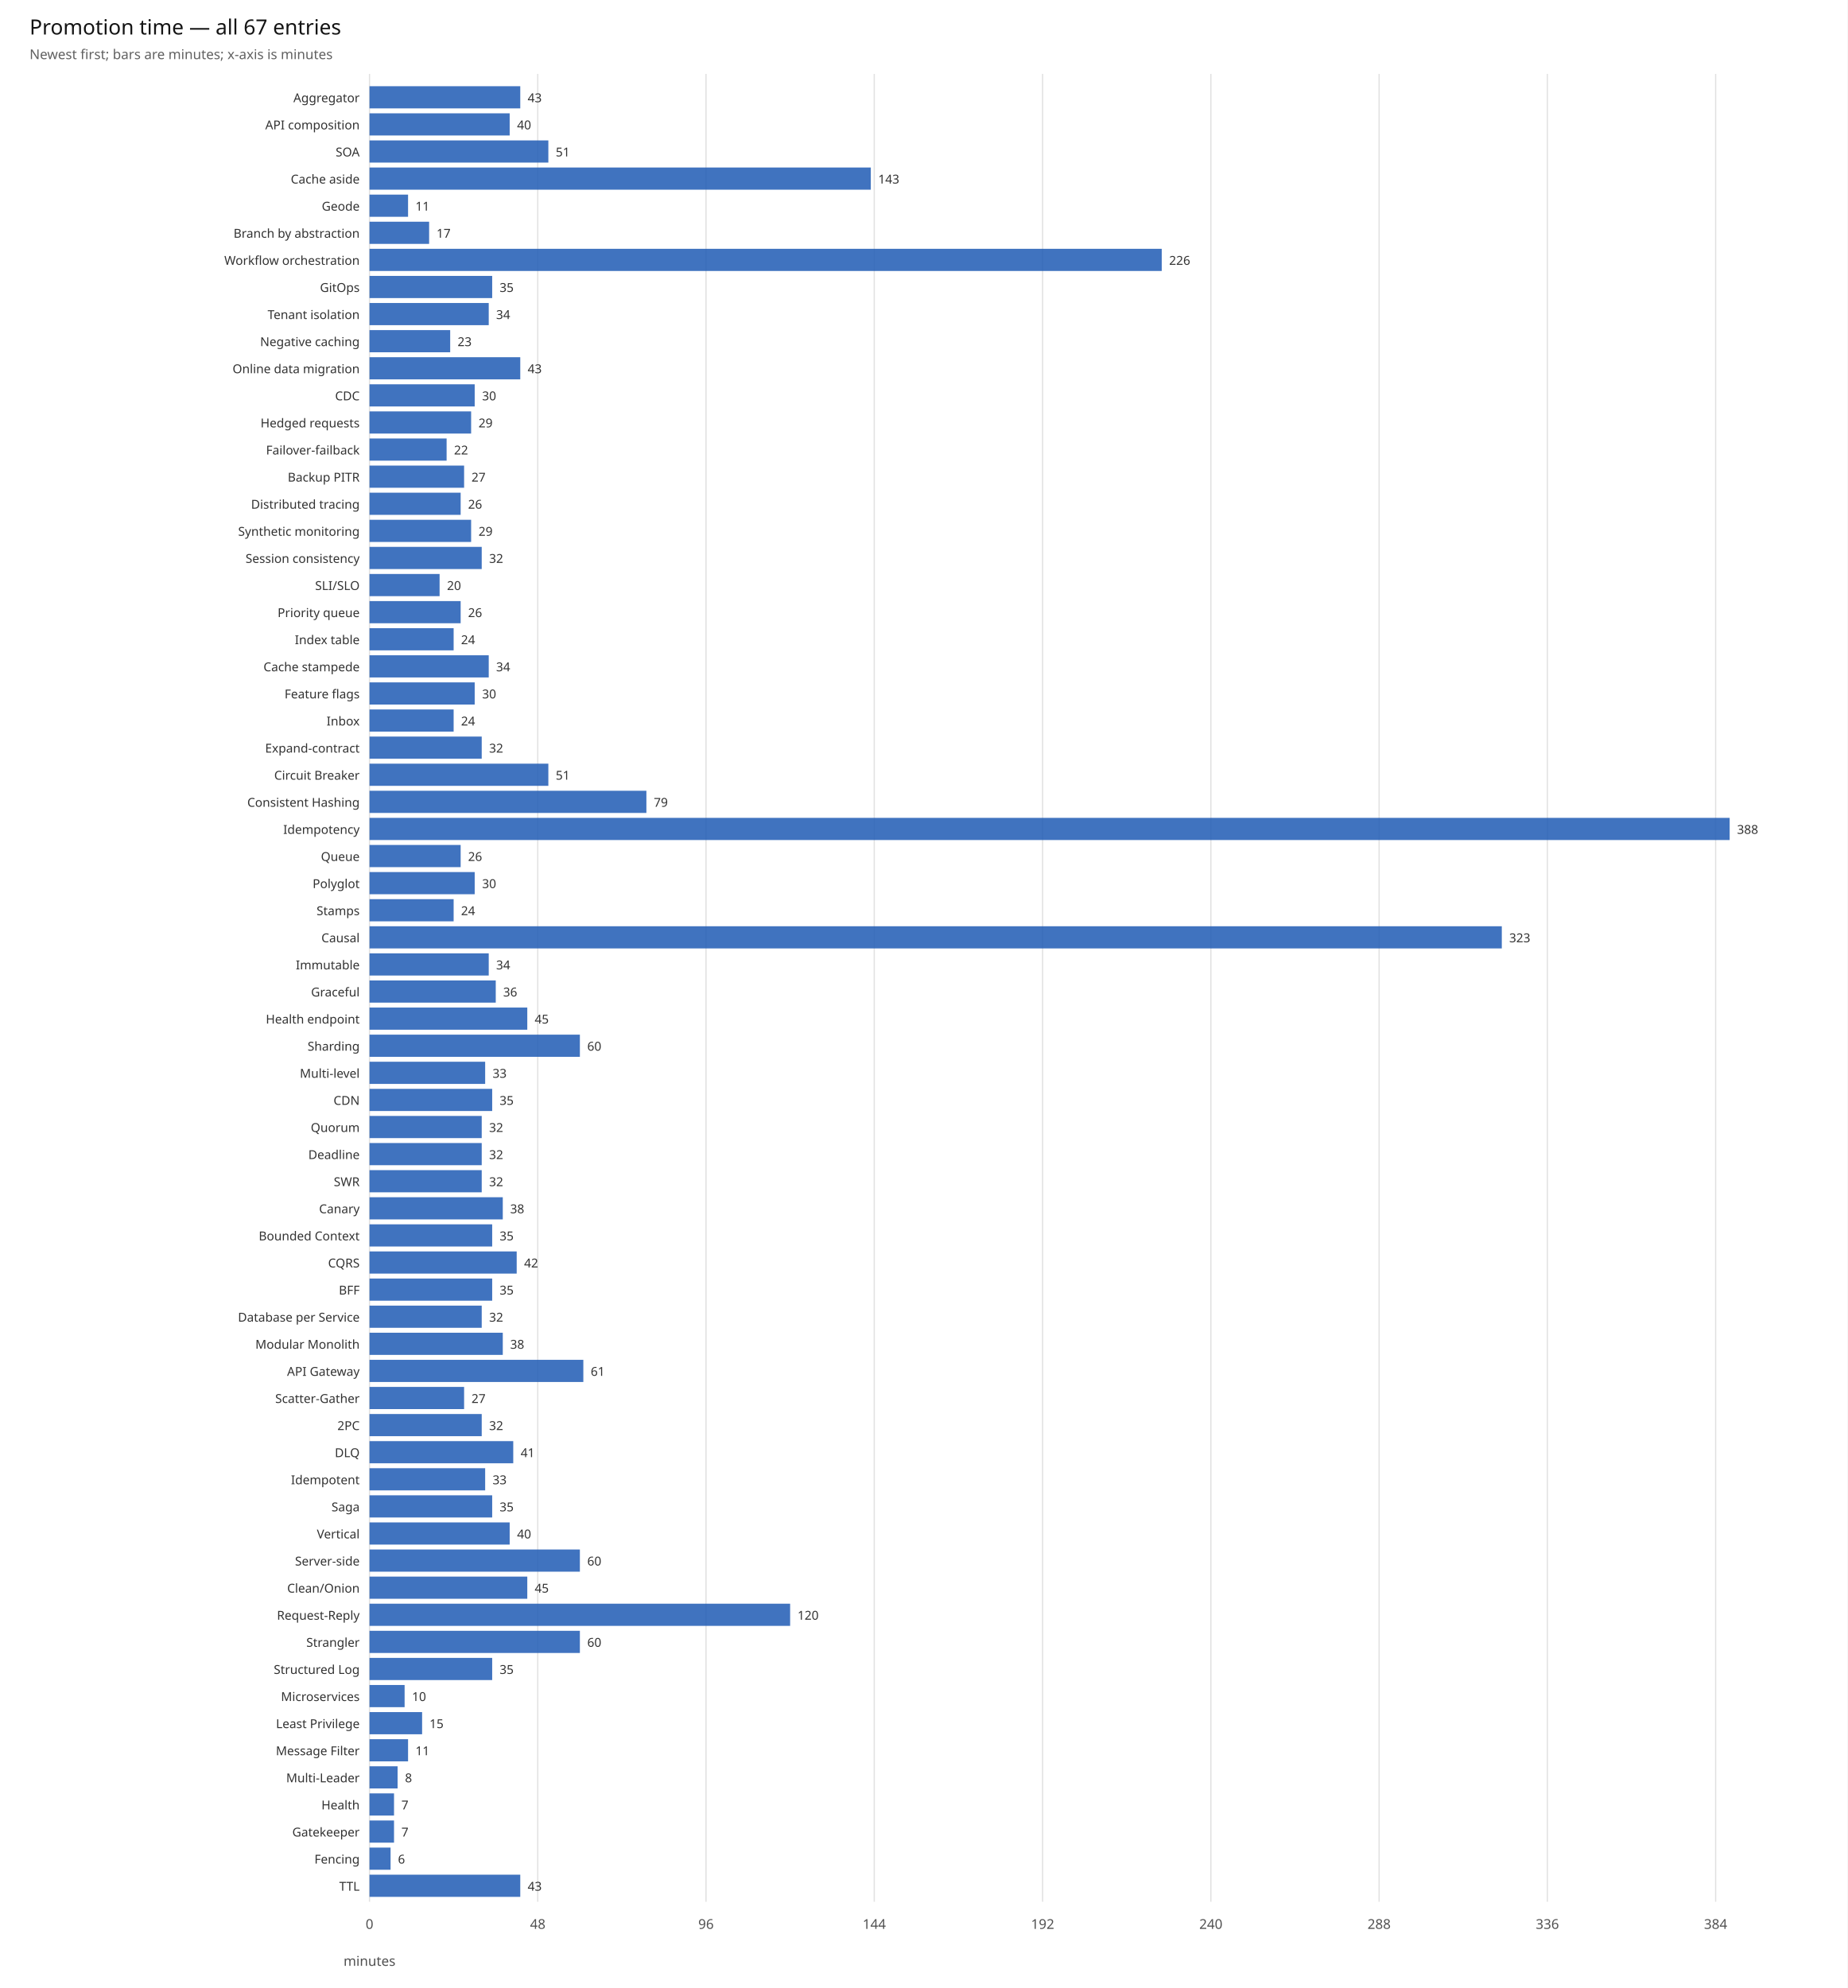
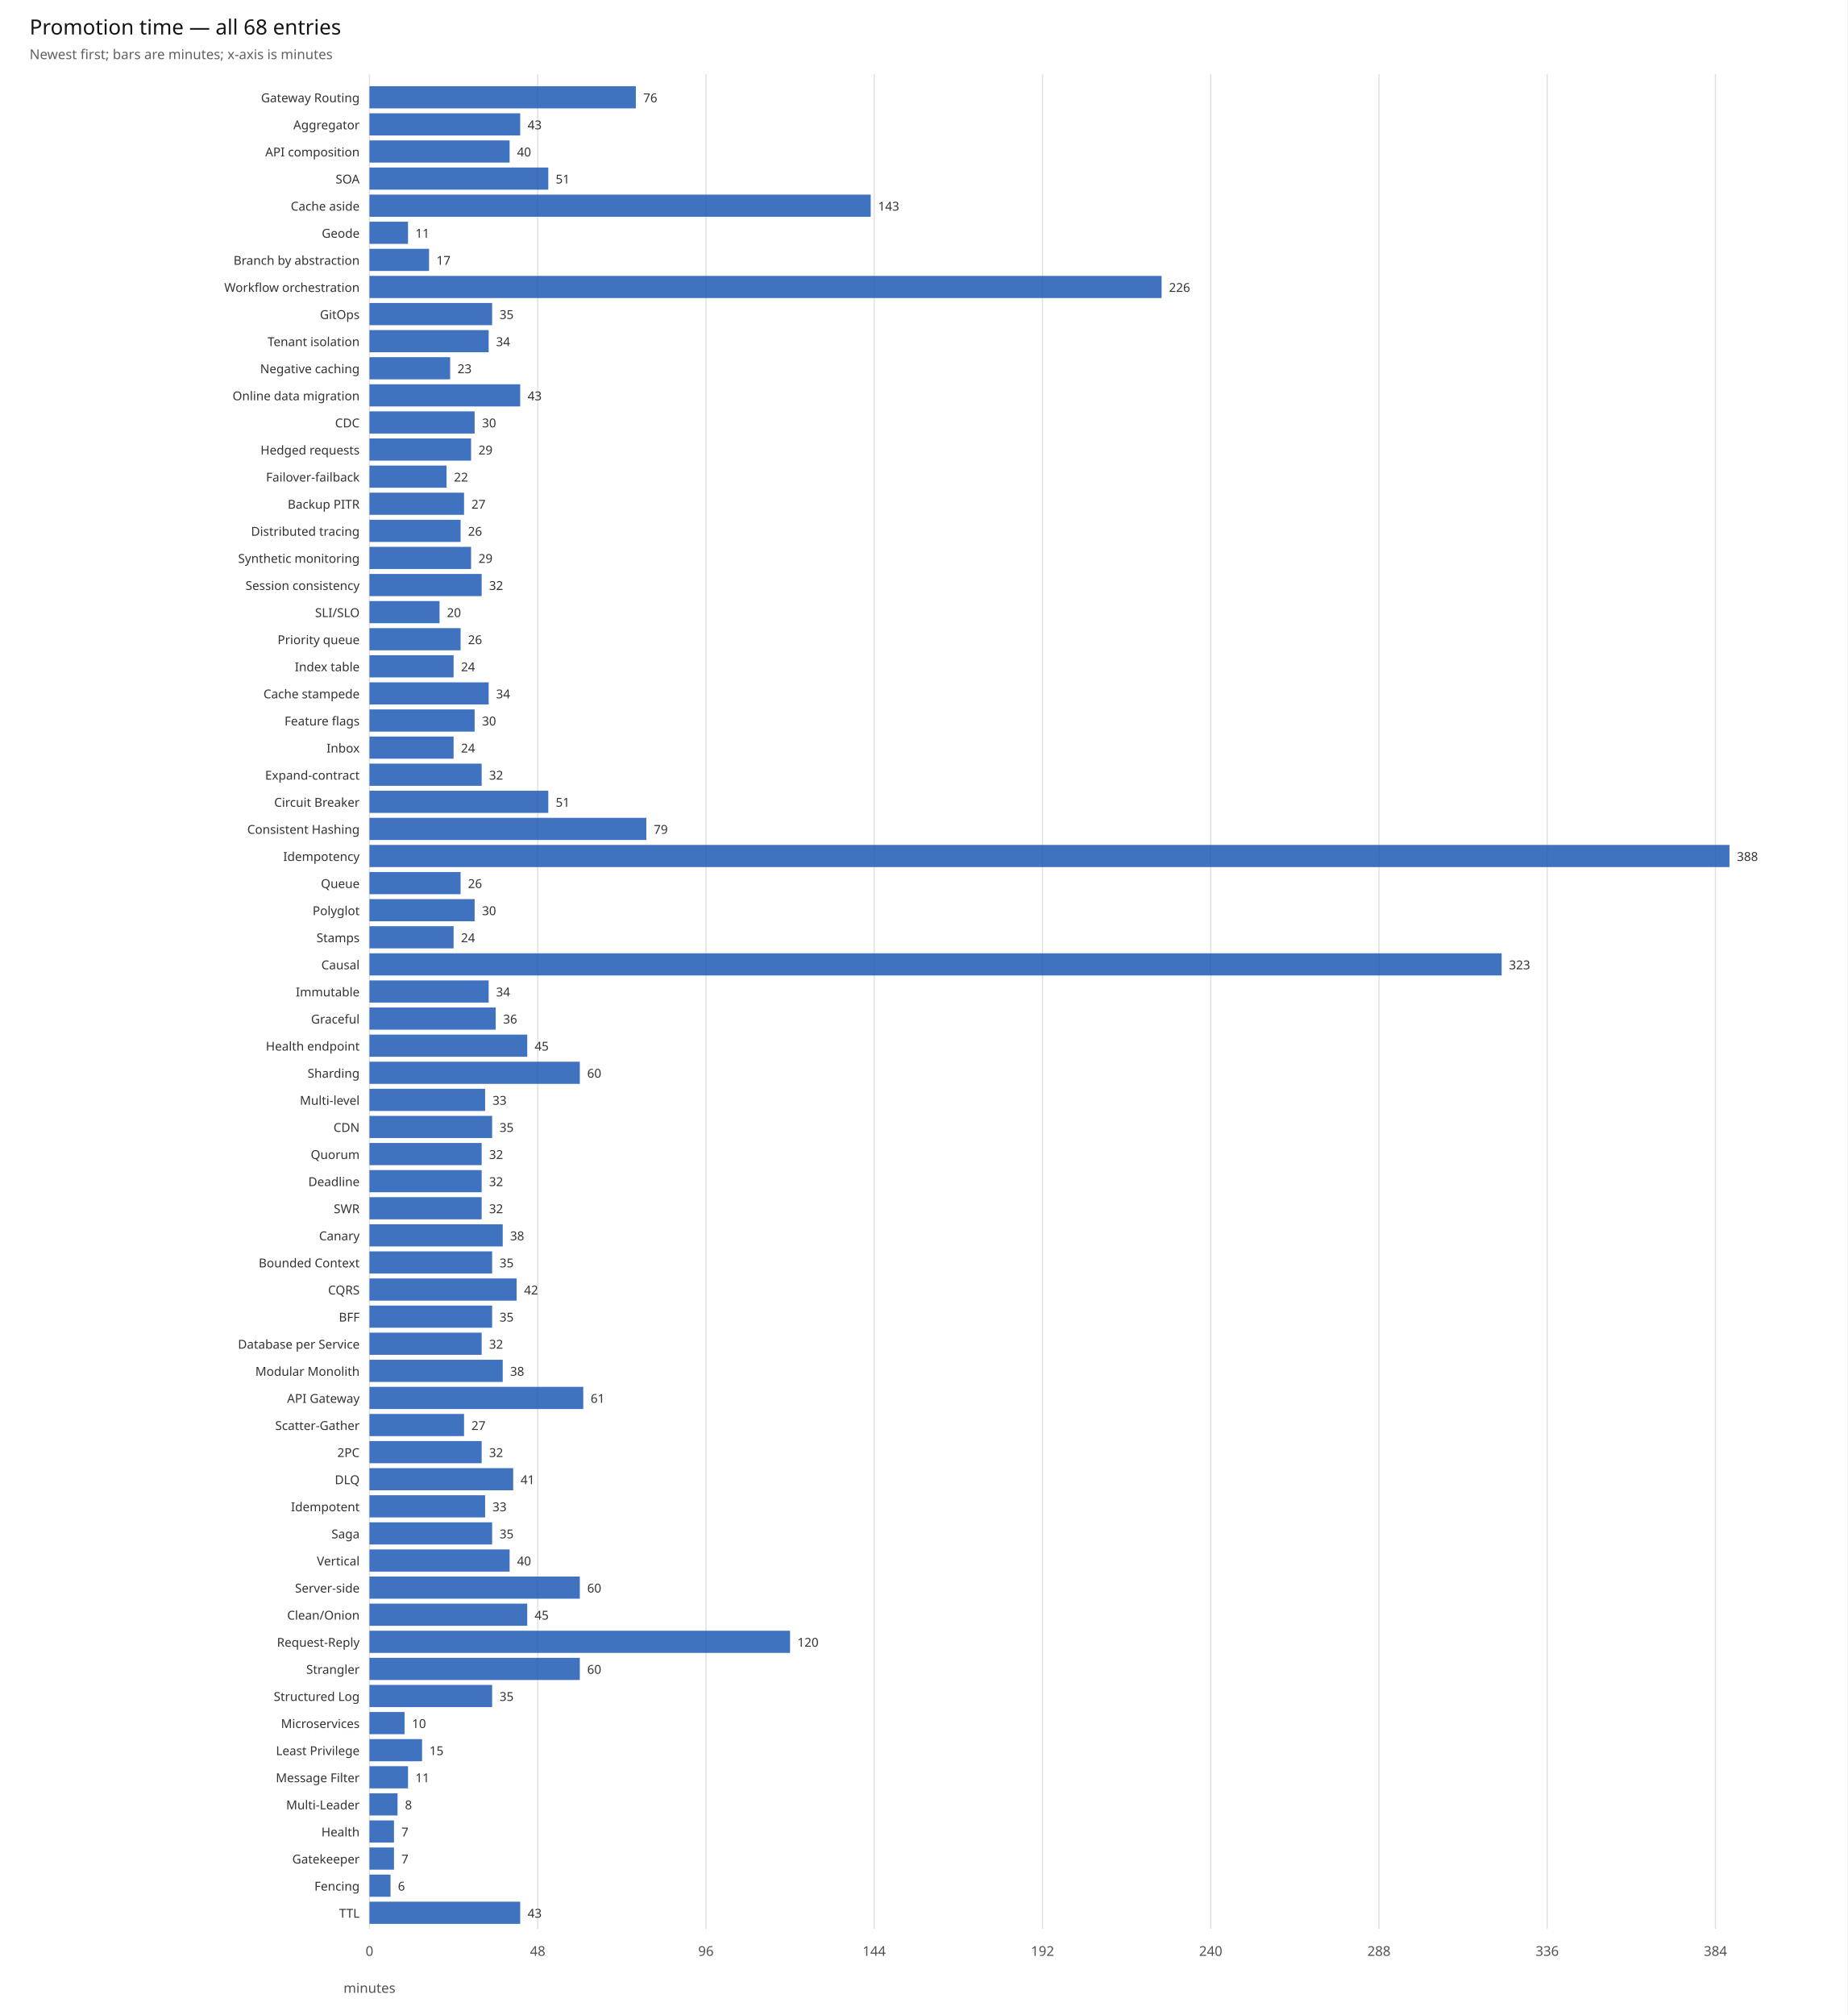
- <svg xmlns="http://www.w3.org/2000/svg" width="1500" height="1614" viewBox="0 0 1500 1614">
+ <svg xmlns="http://www.w3.org/2000/svg" width="1500" height="1636" viewBox="0 0 1500 1636">
  <rect width="100%" height="100%" fill="white" />
-   <text x="24" y="28" font-family="Verdana" font-size="17" fill="#141414">Promotion time — all 67 entries</text>
+   <text x="24" y="28" font-family="Verdana" font-size="17" fill="#141414">Promotion time — all 68 entries</text>
  <text x="24" y="48" font-family="Verdana" font-size="11" fill="#606060">Newest first; bars are minutes; x-axis is minutes</text>
-   <line x1="300.0" y1="60" x2="300.0" y2="1544" stroke="#e1e1e1" />
-   <text x="300.0" y="1566" text-anchor="middle" font-family="Verdana" font-size="11" fill="#505050">0</text>
-   <line x1="436.6" y1="60" x2="436.6" y2="1544" stroke="#e1e1e1" />
-   <text x="436.6" y="1566" text-anchor="middle" font-family="Verdana" font-size="11" fill="#505050">48</text>
-   <line x1="573.2" y1="60" x2="573.2" y2="1544" stroke="#e1e1e1" />
-   <text x="573.2" y="1566" text-anchor="middle" font-family="Verdana" font-size="11" fill="#505050">96</text>
-   <line x1="709.8" y1="60" x2="709.8" y2="1544" stroke="#e1e1e1" />
-   <text x="709.8" y="1566" text-anchor="middle" font-family="Verdana" font-size="11" fill="#505050">144</text>
-   <line x1="846.5" y1="60" x2="846.5" y2="1544" stroke="#e1e1e1" />
-   <text x="846.5" y="1566" text-anchor="middle" font-family="Verdana" font-size="11" fill="#505050">192</text>
-   <line x1="983.1" y1="60" x2="983.1" y2="1544" stroke="#e1e1e1" />
-   <text x="983.1" y="1566" text-anchor="middle" font-family="Verdana" font-size="11" fill="#505050">240</text>
-   <line x1="1119.7" y1="60" x2="1119.7" y2="1544" stroke="#e1e1e1" />
-   <text x="1119.7" y="1566" text-anchor="middle" font-family="Verdana" font-size="11" fill="#505050">288</text>
-   <line x1="1256.3" y1="60" x2="1256.3" y2="1544" stroke="#e1e1e1" />
-   <text x="1256.3" y="1566" text-anchor="middle" font-family="Verdana" font-size="11" fill="#505050">336</text>
-   <line x1="1392.9" y1="60" x2="1392.9" y2="1544" stroke="#e1e1e1" />
-   <text x="1392.9" y="1566" text-anchor="middle" font-family="Verdana" font-size="11" fill="#505050">384</text>
-   <rect x="300" y="70" width="122.4" height="18" fill="#1e5ab4" opacity="0.85" />
-   <text x="292" y="83" text-anchor="end" font-family="Verdana" font-size="10" fill="#323232">Aggregator</text>
-   <text x="428.4" y="83" font-family="Verdana" font-size="10" fill="#323232">43</text>
-   <rect x="300" y="92" width="113.8" height="18" fill="#1e5ab4" opacity="0.85" />
-   <text x="292" y="105" text-anchor="end" font-family="Verdana" font-size="10" fill="#323232">API composition</text>
-   <text x="419.8" y="105" font-family="Verdana" font-size="10" fill="#323232">40</text>
-   <rect x="300" y="114" width="145.2" height="18" fill="#1e5ab4" opacity="0.85" />
-   <text x="292" y="127" text-anchor="end" font-family="Verdana" font-size="10" fill="#323232">SOA</text>
-   <text x="451.2" y="127" font-family="Verdana" font-size="10" fill="#323232">51</text>
-   <rect x="300" y="136" width="407.0" height="18" fill="#1e5ab4" opacity="0.85" />
-   <text x="292" y="149" text-anchor="end" font-family="Verdana" font-size="10" fill="#323232">Cache aside</text>
-   <text x="713.0" y="149" font-family="Verdana" font-size="10" fill="#323232">143</text>
-   <rect x="300" y="158" width="31.3" height="18" fill="#1e5ab4" opacity="0.85" />
-   <text x="292" y="171" text-anchor="end" font-family="Verdana" font-size="10" fill="#323232">Geode</text>
-   <text x="337.3" y="171" font-family="Verdana" font-size="10" fill="#323232">11</text>
-   <rect x="300" y="180" width="48.4" height="18" fill="#1e5ab4" opacity="0.85" />
-   <text x="292" y="193" text-anchor="end" font-family="Verdana" font-size="10" fill="#323232">Branch by abstraction</text>
-   <text x="354.4" y="193" font-family="Verdana" font-size="10" fill="#323232">17</text>
-   <rect x="300" y="202" width="643.2" height="18" fill="#1e5ab4" opacity="0.85" />
-   <text x="292" y="215" text-anchor="end" font-family="Verdana" font-size="10" fill="#323232">Workflow orchestration</text>
-   <text x="949.2" y="215" font-family="Verdana" font-size="10" fill="#323232">226</text>
-   <rect x="300" y="224" width="99.6" height="18" fill="#1e5ab4" opacity="0.85" />
-   <text x="292" y="237" text-anchor="end" font-family="Verdana" font-size="10" fill="#323232">GitOps</text>
-   <text x="405.6" y="237" font-family="Verdana" font-size="10" fill="#323232">35</text>
-   <rect x="300" y="246" width="96.8" height="18" fill="#1e5ab4" opacity="0.85" />
-   <text x="292" y="259" text-anchor="end" font-family="Verdana" font-size="10" fill="#323232">Tenant isolation</text>
-   <text x="402.8" y="259" font-family="Verdana" font-size="10" fill="#323232">34</text>
-   <rect x="300" y="268" width="65.5" height="18" fill="#1e5ab4" opacity="0.85" />
-   <text x="292" y="281" text-anchor="end" font-family="Verdana" font-size="10" fill="#323232">Negative caching</text>
-   <text x="371.5" y="281" font-family="Verdana" font-size="10" fill="#323232">23</text>
-   <rect x="300" y="290" width="122.4" height="18" fill="#1e5ab4" opacity="0.85" />
-   <text x="292" y="303" text-anchor="end" font-family="Verdana" font-size="10" fill="#323232">Online data migration</text>
-   <text x="428.4" y="303" font-family="Verdana" font-size="10" fill="#323232">43</text>
-   <rect x="300" y="312" width="85.4" height="18" fill="#1e5ab4" opacity="0.85" />
-   <text x="292" y="325" text-anchor="end" font-family="Verdana" font-size="10" fill="#323232">CDC</text>
-   <text x="391.4" y="325" font-family="Verdana" font-size="10" fill="#323232">30</text>
-   <rect x="300" y="334" width="82.5" height="18" fill="#1e5ab4" opacity="0.85" />
-   <text x="292" y="347" text-anchor="end" font-family="Verdana" font-size="10" fill="#323232">Hedged requests</text>
-   <text x="388.5" y="347" font-family="Verdana" font-size="10" fill="#323232">29</text>
-   <rect x="300" y="356" width="62.6" height="18" fill="#1e5ab4" opacity="0.85" />
-   <text x="292" y="369" text-anchor="end" font-family="Verdana" font-size="10" fill="#323232">Failover-failback</text>
-   <text x="368.6" y="369" font-family="Verdana" font-size="10" fill="#323232">22</text>
-   <rect x="300" y="378" width="76.8" height="18" fill="#1e5ab4" opacity="0.85" />
-   <text x="292" y="391" text-anchor="end" font-family="Verdana" font-size="10" fill="#323232">Backup PITR</text>
-   <text x="382.8" y="391" font-family="Verdana" font-size="10" fill="#323232">27</text>
-   <rect x="300" y="400" width="74.0" height="18" fill="#1e5ab4" opacity="0.85" />
-   <text x="292" y="413" text-anchor="end" font-family="Verdana" font-size="10" fill="#323232">Distributed tracing</text>
-   <text x="380.0" y="413" font-family="Verdana" font-size="10" fill="#323232">26</text>
-   <rect x="300" y="422" width="82.5" height="18" fill="#1e5ab4" opacity="0.85" />
-   <text x="292" y="435" text-anchor="end" font-family="Verdana" font-size="10" fill="#323232">Synthetic monitoring</text>
-   <text x="388.5" y="435" font-family="Verdana" font-size="10" fill="#323232">29</text>
-   <rect x="300" y="444" width="91.1" height="18" fill="#1e5ab4" opacity="0.85" />
-   <text x="292" y="457" text-anchor="end" font-family="Verdana" font-size="10" fill="#323232">Session consistency</text>
-   <text x="397.1" y="457" font-family="Verdana" font-size="10" fill="#323232">32</text>
-   <rect x="300" y="466" width="56.9" height="18" fill="#1e5ab4" opacity="0.85" />
-   <text x="292" y="479" text-anchor="end" font-family="Verdana" font-size="10" fill="#323232">SLI/SLO</text>
-   <text x="362.9" y="479" font-family="Verdana" font-size="10" fill="#323232">20</text>
-   <rect x="300" y="488" width="74.0" height="18" fill="#1e5ab4" opacity="0.85" />
-   <text x="292" y="501" text-anchor="end" font-family="Verdana" font-size="10" fill="#323232">Priority queue</text>
-   <text x="380.0" y="501" font-family="Verdana" font-size="10" fill="#323232">26</text>
-   <rect x="300" y="510" width="68.3" height="18" fill="#1e5ab4" opacity="0.85" />
-   <text x="292" y="523" text-anchor="end" font-family="Verdana" font-size="10" fill="#323232">Index table</text>
-   <text x="374.3" y="523" font-family="Verdana" font-size="10" fill="#323232">24</text>
-   <rect x="300" y="532" width="96.8" height="18" fill="#1e5ab4" opacity="0.85" />
-   <text x="292" y="545" text-anchor="end" font-family="Verdana" font-size="10" fill="#323232">Cache stampede</text>
-   <text x="402.8" y="545" font-family="Verdana" font-size="10" fill="#323232">34</text>
-   <rect x="300" y="554" width="85.4" height="18" fill="#1e5ab4" opacity="0.85" />
-   <text x="292" y="567" text-anchor="end" font-family="Verdana" font-size="10" fill="#323232">Feature flags</text>
-   <text x="391.4" y="567" font-family="Verdana" font-size="10" fill="#323232">30</text>
-   <rect x="300" y="576" width="68.3" height="18" fill="#1e5ab4" opacity="0.85" />
-   <text x="292" y="589" text-anchor="end" font-family="Verdana" font-size="10" fill="#323232">Inbox</text>
-   <text x="374.3" y="589" font-family="Verdana" font-size="10" fill="#323232">24</text>
-   <rect x="300" y="598" width="91.1" height="18" fill="#1e5ab4" opacity="0.85" />
-   <text x="292" y="611" text-anchor="end" font-family="Verdana" font-size="10" fill="#323232">Expand-contract</text>
-   <text x="397.1" y="611" font-family="Verdana" font-size="10" fill="#323232">32</text>
-   <rect x="300" y="620" width="145.2" height="18" fill="#1e5ab4" opacity="0.85" />
-   <text x="292" y="633" text-anchor="end" font-family="Verdana" font-size="10" fill="#323232">Circuit Breaker</text>
-   <text x="451.2" y="633" font-family="Verdana" font-size="10" fill="#323232">51</text>
-   <rect x="300" y="642" width="224.8" height="18" fill="#1e5ab4" opacity="0.85" />
-   <text x="292" y="655" text-anchor="end" font-family="Verdana" font-size="10" fill="#323232">Consistent Hashing</text>
-   <text x="530.8" y="655" font-family="Verdana" font-size="10" fill="#323232">79</text>
-   <rect x="300" y="664" width="1104.3" height="18" fill="#1e5ab4" opacity="0.85" />
-   <text x="292" y="677" text-anchor="end" font-family="Verdana" font-size="10" fill="#323232">Idempotency</text>
-   <text x="1410.3" y="677" font-family="Verdana" font-size="10" fill="#323232">388</text>
-   <rect x="300" y="686" width="74.0" height="18" fill="#1e5ab4" opacity="0.85" />
-   <text x="292" y="699" text-anchor="end" font-family="Verdana" font-size="10" fill="#323232">Queue</text>
-   <text x="380.0" y="699" font-family="Verdana" font-size="10" fill="#323232">26</text>
-   <rect x="300" y="708" width="85.4" height="18" fill="#1e5ab4" opacity="0.85" />
-   <text x="292" y="721" text-anchor="end" font-family="Verdana" font-size="10" fill="#323232">Polyglot</text>
-   <text x="391.4" y="721" font-family="Verdana" font-size="10" fill="#323232">30</text>
-   <rect x="300" y="730" width="68.3" height="18" fill="#1e5ab4" opacity="0.85" />
-   <text x="292" y="743" text-anchor="end" font-family="Verdana" font-size="10" fill="#323232">Stamps</text>
-   <text x="374.3" y="743" font-family="Verdana" font-size="10" fill="#323232">24</text>
-   <rect x="300" y="752" width="919.3" height="18" fill="#1e5ab4" opacity="0.85" />
-   <text x="292" y="765" text-anchor="end" font-family="Verdana" font-size="10" fill="#323232">Causal</text>
-   <text x="1225.3" y="765" font-family="Verdana" font-size="10" fill="#323232">323</text>
-   <rect x="300" y="774" width="96.8" height="18" fill="#1e5ab4" opacity="0.85" />
-   <text x="292" y="787" text-anchor="end" font-family="Verdana" font-size="10" fill="#323232">Immutable</text>
-   <text x="402.8" y="787" font-family="Verdana" font-size="10" fill="#323232">34</text>
-   <rect x="300" y="796" width="102.5" height="18" fill="#1e5ab4" opacity="0.85" />
-   <text x="292" y="809" text-anchor="end" font-family="Verdana" font-size="10" fill="#323232">Graceful</text>
-   <text x="408.5" y="809" font-family="Verdana" font-size="10" fill="#323232">36</text>
-   <rect x="300" y="818" width="128.1" height="18" fill="#1e5ab4" opacity="0.85" />
-   <text x="292" y="831" text-anchor="end" font-family="Verdana" font-size="10" fill="#323232">Health endpoint</text>
-   <text x="434.1" y="831" font-family="Verdana" font-size="10" fill="#323232">45</text>
-   <rect x="300" y="840" width="170.8" height="18" fill="#1e5ab4" opacity="0.85" />
-   <text x="292" y="853" text-anchor="end" font-family="Verdana" font-size="10" fill="#323232">Sharding</text>
-   <text x="476.8" y="853" font-family="Verdana" font-size="10" fill="#323232">60</text>
-   <rect x="300" y="862" width="93.9" height="18" fill="#1e5ab4" opacity="0.85" />
-   <text x="292" y="875" text-anchor="end" font-family="Verdana" font-size="10" fill="#323232">Multi-level</text>
-   <text x="399.9" y="875" font-family="Verdana" font-size="10" fill="#323232">33</text>
-   <rect x="300" y="884" width="99.6" height="18" fill="#1e5ab4" opacity="0.85" />
-   <text x="292" y="897" text-anchor="end" font-family="Verdana" font-size="10" fill="#323232">CDN</text>
-   <text x="405.6" y="897" font-family="Verdana" font-size="10" fill="#323232">35</text>
-   <rect x="300" y="906" width="91.1" height="18" fill="#1e5ab4" opacity="0.85" />
-   <text x="292" y="919" text-anchor="end" font-family="Verdana" font-size="10" fill="#323232">Quorum</text>
-   <text x="397.1" y="919" font-family="Verdana" font-size="10" fill="#323232">32</text>
+   <line x1="300.0" y1="60" x2="300.0" y2="1566" stroke="#e1e1e1" />
+   <text x="300.0" y="1588" text-anchor="middle" font-family="Verdana" font-size="11" fill="#505050">0</text>
+   <line x1="436.6" y1="60" x2="436.6" y2="1566" stroke="#e1e1e1" />
+   <text x="436.6" y="1588" text-anchor="middle" font-family="Verdana" font-size="11" fill="#505050">48</text>
+   <line x1="573.2" y1="60" x2="573.2" y2="1566" stroke="#e1e1e1" />
+   <text x="573.2" y="1588" text-anchor="middle" font-family="Verdana" font-size="11" fill="#505050">96</text>
+   <line x1="709.8" y1="60" x2="709.8" y2="1566" stroke="#e1e1e1" />
+   <text x="709.8" y="1588" text-anchor="middle" font-family="Verdana" font-size="11" fill="#505050">144</text>
+   <line x1="846.5" y1="60" x2="846.5" y2="1566" stroke="#e1e1e1" />
+   <text x="846.5" y="1588" text-anchor="middle" font-family="Verdana" font-size="11" fill="#505050">192</text>
+   <line x1="983.1" y1="60" x2="983.1" y2="1566" stroke="#e1e1e1" />
+   <text x="983.1" y="1588" text-anchor="middle" font-family="Verdana" font-size="11" fill="#505050">240</text>
+   <line x1="1119.7" y1="60" x2="1119.7" y2="1566" stroke="#e1e1e1" />
+   <text x="1119.7" y="1588" text-anchor="middle" font-family="Verdana" font-size="11" fill="#505050">288</text>
+   <line x1="1256.3" y1="60" x2="1256.3" y2="1566" stroke="#e1e1e1" />
+   <text x="1256.3" y="1588" text-anchor="middle" font-family="Verdana" font-size="11" fill="#505050">336</text>
+   <line x1="1392.9" y1="60" x2="1392.9" y2="1566" stroke="#e1e1e1" />
+   <text x="1392.9" y="1588" text-anchor="middle" font-family="Verdana" font-size="11" fill="#505050">384</text>
+   <rect x="300" y="70" width="216.3" height="18" fill="#1e5ab4" opacity="0.85" />
+   <text x="292" y="83" text-anchor="end" font-family="Verdana" font-size="10" fill="#323232">Gateway Routing</text>
+   <text x="522.3" y="83" font-family="Verdana" font-size="10" fill="#323232">76</text>
+   <rect x="300" y="92" width="122.4" height="18" fill="#1e5ab4" opacity="0.85" />
+   <text x="292" y="105" text-anchor="end" font-family="Verdana" font-size="10" fill="#323232">Aggregator</text>
+   <text x="428.4" y="105" font-family="Verdana" font-size="10" fill="#323232">43</text>
+   <rect x="300" y="114" width="113.8" height="18" fill="#1e5ab4" opacity="0.85" />
+   <text x="292" y="127" text-anchor="end" font-family="Verdana" font-size="10" fill="#323232">API composition</text>
+   <text x="419.8" y="127" font-family="Verdana" font-size="10" fill="#323232">40</text>
+   <rect x="300" y="136" width="145.2" height="18" fill="#1e5ab4" opacity="0.85" />
+   <text x="292" y="149" text-anchor="end" font-family="Verdana" font-size="10" fill="#323232">SOA</text>
+   <text x="451.2" y="149" font-family="Verdana" font-size="10" fill="#323232">51</text>
+   <rect x="300" y="158" width="407.0" height="18" fill="#1e5ab4" opacity="0.85" />
+   <text x="292" y="171" text-anchor="end" font-family="Verdana" font-size="10" fill="#323232">Cache aside</text>
+   <text x="713.0" y="171" font-family="Verdana" font-size="10" fill="#323232">143</text>
+   <rect x="300" y="180" width="31.3" height="18" fill="#1e5ab4" opacity="0.85" />
+   <text x="292" y="193" text-anchor="end" font-family="Verdana" font-size="10" fill="#323232">Geode</text>
+   <text x="337.3" y="193" font-family="Verdana" font-size="10" fill="#323232">11</text>
+   <rect x="300" y="202" width="48.4" height="18" fill="#1e5ab4" opacity="0.85" />
+   <text x="292" y="215" text-anchor="end" font-family="Verdana" font-size="10" fill="#323232">Branch by abstraction</text>
+   <text x="354.4" y="215" font-family="Verdana" font-size="10" fill="#323232">17</text>
+   <rect x="300" y="224" width="643.2" height="18" fill="#1e5ab4" opacity="0.85" />
+   <text x="292" y="237" text-anchor="end" font-family="Verdana" font-size="10" fill="#323232">Workflow orchestration</text>
+   <text x="949.2" y="237" font-family="Verdana" font-size="10" fill="#323232">226</text>
+   <rect x="300" y="246" width="99.6" height="18" fill="#1e5ab4" opacity="0.85" />
+   <text x="292" y="259" text-anchor="end" font-family="Verdana" font-size="10" fill="#323232">GitOps</text>
+   <text x="405.6" y="259" font-family="Verdana" font-size="10" fill="#323232">35</text>
+   <rect x="300" y="268" width="96.8" height="18" fill="#1e5ab4" opacity="0.85" />
+   <text x="292" y="281" text-anchor="end" font-family="Verdana" font-size="10" fill="#323232">Tenant isolation</text>
+   <text x="402.8" y="281" font-family="Verdana" font-size="10" fill="#323232">34</text>
+   <rect x="300" y="290" width="65.5" height="18" fill="#1e5ab4" opacity="0.85" />
+   <text x="292" y="303" text-anchor="end" font-family="Verdana" font-size="10" fill="#323232">Negative caching</text>
+   <text x="371.5" y="303" font-family="Verdana" font-size="10" fill="#323232">23</text>
+   <rect x="300" y="312" width="122.4" height="18" fill="#1e5ab4" opacity="0.85" />
+   <text x="292" y="325" text-anchor="end" font-family="Verdana" font-size="10" fill="#323232">Online data migration</text>
+   <text x="428.4" y="325" font-family="Verdana" font-size="10" fill="#323232">43</text>
+   <rect x="300" y="334" width="85.4" height="18" fill="#1e5ab4" opacity="0.85" />
+   <text x="292" y="347" text-anchor="end" font-family="Verdana" font-size="10" fill="#323232">CDC</text>
+   <text x="391.4" y="347" font-family="Verdana" font-size="10" fill="#323232">30</text>
+   <rect x="300" y="356" width="82.5" height="18" fill="#1e5ab4" opacity="0.85" />
+   <text x="292" y="369" text-anchor="end" font-family="Verdana" font-size="10" fill="#323232">Hedged requests</text>
+   <text x="388.5" y="369" font-family="Verdana" font-size="10" fill="#323232">29</text>
+   <rect x="300" y="378" width="62.6" height="18" fill="#1e5ab4" opacity="0.85" />
+   <text x="292" y="391" text-anchor="end" font-family="Verdana" font-size="10" fill="#323232">Failover-failback</text>
+   <text x="368.6" y="391" font-family="Verdana" font-size="10" fill="#323232">22</text>
+   <rect x="300" y="400" width="76.8" height="18" fill="#1e5ab4" opacity="0.85" />
+   <text x="292" y="413" text-anchor="end" font-family="Verdana" font-size="10" fill="#323232">Backup PITR</text>
+   <text x="382.8" y="413" font-family="Verdana" font-size="10" fill="#323232">27</text>
+   <rect x="300" y="422" width="74.0" height="18" fill="#1e5ab4" opacity="0.85" />
+   <text x="292" y="435" text-anchor="end" font-family="Verdana" font-size="10" fill="#323232">Distributed tracing</text>
+   <text x="380.0" y="435" font-family="Verdana" font-size="10" fill="#323232">26</text>
+   <rect x="300" y="444" width="82.5" height="18" fill="#1e5ab4" opacity="0.85" />
+   <text x="292" y="457" text-anchor="end" font-family="Verdana" font-size="10" fill="#323232">Synthetic monitoring</text>
+   <text x="388.5" y="457" font-family="Verdana" font-size="10" fill="#323232">29</text>
+   <rect x="300" y="466" width="91.1" height="18" fill="#1e5ab4" opacity="0.85" />
+   <text x="292" y="479" text-anchor="end" font-family="Verdana" font-size="10" fill="#323232">Session consistency</text>
+   <text x="397.1" y="479" font-family="Verdana" font-size="10" fill="#323232">32</text>
+   <rect x="300" y="488" width="56.9" height="18" fill="#1e5ab4" opacity="0.85" />
+   <text x="292" y="501" text-anchor="end" font-family="Verdana" font-size="10" fill="#323232">SLI/SLO</text>
+   <text x="362.9" y="501" font-family="Verdana" font-size="10" fill="#323232">20</text>
+   <rect x="300" y="510" width="74.0" height="18" fill="#1e5ab4" opacity="0.85" />
+   <text x="292" y="523" text-anchor="end" font-family="Verdana" font-size="10" fill="#323232">Priority queue</text>
+   <text x="380.0" y="523" font-family="Verdana" font-size="10" fill="#323232">26</text>
+   <rect x="300" y="532" width="68.3" height="18" fill="#1e5ab4" opacity="0.85" />
+   <text x="292" y="545" text-anchor="end" font-family="Verdana" font-size="10" fill="#323232">Index table</text>
+   <text x="374.3" y="545" font-family="Verdana" font-size="10" fill="#323232">24</text>
+   <rect x="300" y="554" width="96.8" height="18" fill="#1e5ab4" opacity="0.85" />
+   <text x="292" y="567" text-anchor="end" font-family="Verdana" font-size="10" fill="#323232">Cache stampede</text>
+   <text x="402.8" y="567" font-family="Verdana" font-size="10" fill="#323232">34</text>
+   <rect x="300" y="576" width="85.4" height="18" fill="#1e5ab4" opacity="0.85" />
+   <text x="292" y="589" text-anchor="end" font-family="Verdana" font-size="10" fill="#323232">Feature flags</text>
+   <text x="391.4" y="589" font-family="Verdana" font-size="10" fill="#323232">30</text>
+   <rect x="300" y="598" width="68.3" height="18" fill="#1e5ab4" opacity="0.85" />
+   <text x="292" y="611" text-anchor="end" font-family="Verdana" font-size="10" fill="#323232">Inbox</text>
+   <text x="374.3" y="611" font-family="Verdana" font-size="10" fill="#323232">24</text>
+   <rect x="300" y="620" width="91.1" height="18" fill="#1e5ab4" opacity="0.85" />
+   <text x="292" y="633" text-anchor="end" font-family="Verdana" font-size="10" fill="#323232">Expand-contract</text>
+   <text x="397.1" y="633" font-family="Verdana" font-size="10" fill="#323232">32</text>
+   <rect x="300" y="642" width="145.2" height="18" fill="#1e5ab4" opacity="0.85" />
+   <text x="292" y="655" text-anchor="end" font-family="Verdana" font-size="10" fill="#323232">Circuit Breaker</text>
+   <text x="451.2" y="655" font-family="Verdana" font-size="10" fill="#323232">51</text>
+   <rect x="300" y="664" width="224.8" height="18" fill="#1e5ab4" opacity="0.85" />
+   <text x="292" y="677" text-anchor="end" font-family="Verdana" font-size="10" fill="#323232">Consistent Hashing</text>
+   <text x="530.8" y="677" font-family="Verdana" font-size="10" fill="#323232">79</text>
+   <rect x="300" y="686" width="1104.3" height="18" fill="#1e5ab4" opacity="0.85" />
+   <text x="292" y="699" text-anchor="end" font-family="Verdana" font-size="10" fill="#323232">Idempotency</text>
+   <text x="1410.3" y="699" font-family="Verdana" font-size="10" fill="#323232">388</text>
+   <rect x="300" y="708" width="74.0" height="18" fill="#1e5ab4" opacity="0.85" />
+   <text x="292" y="721" text-anchor="end" font-family="Verdana" font-size="10" fill="#323232">Queue</text>
+   <text x="380.0" y="721" font-family="Verdana" font-size="10" fill="#323232">26</text>
+   <rect x="300" y="730" width="85.4" height="18" fill="#1e5ab4" opacity="0.85" />
+   <text x="292" y="743" text-anchor="end" font-family="Verdana" font-size="10" fill="#323232">Polyglot</text>
+   <text x="391.4" y="743" font-family="Verdana" font-size="10" fill="#323232">30</text>
+   <rect x="300" y="752" width="68.3" height="18" fill="#1e5ab4" opacity="0.85" />
+   <text x="292" y="765" text-anchor="end" font-family="Verdana" font-size="10" fill="#323232">Stamps</text>
+   <text x="374.3" y="765" font-family="Verdana" font-size="10" fill="#323232">24</text>
+   <rect x="300" y="774" width="919.3" height="18" fill="#1e5ab4" opacity="0.85" />
+   <text x="292" y="787" text-anchor="end" font-family="Verdana" font-size="10" fill="#323232">Causal</text>
+   <text x="1225.3" y="787" font-family="Verdana" font-size="10" fill="#323232">323</text>
+   <rect x="300" y="796" width="96.8" height="18" fill="#1e5ab4" opacity="0.85" />
+   <text x="292" y="809" text-anchor="end" font-family="Verdana" font-size="10" fill="#323232">Immutable</text>
+   <text x="402.8" y="809" font-family="Verdana" font-size="10" fill="#323232">34</text>
+   <rect x="300" y="818" width="102.5" height="18" fill="#1e5ab4" opacity="0.85" />
+   <text x="292" y="831" text-anchor="end" font-family="Verdana" font-size="10" fill="#323232">Graceful</text>
+   <text x="408.5" y="831" font-family="Verdana" font-size="10" fill="#323232">36</text>
+   <rect x="300" y="840" width="128.1" height="18" fill="#1e5ab4" opacity="0.85" />
+   <text x="292" y="853" text-anchor="end" font-family="Verdana" font-size="10" fill="#323232">Health endpoint</text>
+   <text x="434.1" y="853" font-family="Verdana" font-size="10" fill="#323232">45</text>
+   <rect x="300" y="862" width="170.8" height="18" fill="#1e5ab4" opacity="0.85" />
+   <text x="292" y="875" text-anchor="end" font-family="Verdana" font-size="10" fill="#323232">Sharding</text>
+   <text x="476.8" y="875" font-family="Verdana" font-size="10" fill="#323232">60</text>
+   <rect x="300" y="884" width="93.9" height="18" fill="#1e5ab4" opacity="0.85" />
+   <text x="292" y="897" text-anchor="end" font-family="Verdana" font-size="10" fill="#323232">Multi-level</text>
+   <text x="399.9" y="897" font-family="Verdana" font-size="10" fill="#323232">33</text>
+   <rect x="300" y="906" width="99.6" height="18" fill="#1e5ab4" opacity="0.85" />
+   <text x="292" y="919" text-anchor="end" font-family="Verdana" font-size="10" fill="#323232">CDN</text>
+   <text x="405.6" y="919" font-family="Verdana" font-size="10" fill="#323232">35</text>
  <rect x="300" y="928" width="91.1" height="18" fill="#1e5ab4" opacity="0.85" />
-   <text x="292" y="941" text-anchor="end" font-family="Verdana" font-size="10" fill="#323232">Deadline</text>
+   <text x="292" y="941" text-anchor="end" font-family="Verdana" font-size="10" fill="#323232">Quorum</text>
  <text x="397.1" y="941" font-family="Verdana" font-size="10" fill="#323232">32</text>
  <rect x="300" y="950" width="91.1" height="18" fill="#1e5ab4" opacity="0.85" />
-   <text x="292" y="963" text-anchor="end" font-family="Verdana" font-size="10" fill="#323232">SWR</text>
+   <text x="292" y="963" text-anchor="end" font-family="Verdana" font-size="10" fill="#323232">Deadline</text>
  <text x="397.1" y="963" font-family="Verdana" font-size="10" fill="#323232">32</text>
-   <rect x="300" y="972" width="108.2" height="18" fill="#1e5ab4" opacity="0.85" />
-   <text x="292" y="985" text-anchor="end" font-family="Verdana" font-size="10" fill="#323232">Canary</text>
-   <text x="414.2" y="985" font-family="Verdana" font-size="10" fill="#323232">38</text>
-   <rect x="300" y="994" width="99.6" height="18" fill="#1e5ab4" opacity="0.85" />
-   <text x="292" y="1007" text-anchor="end" font-family="Verdana" font-size="10" fill="#323232">Bounded Context</text>
-   <text x="405.6" y="1007" font-family="Verdana" font-size="10" fill="#323232">35</text>
-   <rect x="300" y="1016" width="119.5" height="18" fill="#1e5ab4" opacity="0.85" />
-   <text x="292" y="1029" text-anchor="end" font-family="Verdana" font-size="10" fill="#323232">CQRS</text>
-   <text x="425.5" y="1029" font-family="Verdana" font-size="10" fill="#323232">42</text>
-   <rect x="300" y="1038" width="99.6" height="18" fill="#1e5ab4" opacity="0.85" />
-   <text x="292" y="1051" text-anchor="end" font-family="Verdana" font-size="10" fill="#323232">BFF</text>
-   <text x="405.6" y="1051" font-family="Verdana" font-size="10" fill="#323232">35</text>
-   <rect x="300" y="1060" width="91.1" height="18" fill="#1e5ab4" opacity="0.85" />
-   <text x="292" y="1073" text-anchor="end" font-family="Verdana" font-size="10" fill="#323232">Database per Service</text>
-   <text x="397.1" y="1073" font-family="Verdana" font-size="10" fill="#323232">32</text>
-   <rect x="300" y="1082" width="108.2" height="18" fill="#1e5ab4" opacity="0.85" />
-   <text x="292" y="1095" text-anchor="end" font-family="Verdana" font-size="10" fill="#323232">Modular Monolith</text>
-   <text x="414.2" y="1095" font-family="Verdana" font-size="10" fill="#323232">38</text>
-   <rect x="300" y="1104" width="173.6" height="18" fill="#1e5ab4" opacity="0.85" />
-   <text x="292" y="1117" text-anchor="end" font-family="Verdana" font-size="10" fill="#323232">API Gateway</text>
-   <text x="479.6" y="1117" font-family="Verdana" font-size="10" fill="#323232">61</text>
-   <rect x="300" y="1126" width="76.8" height="18" fill="#1e5ab4" opacity="0.85" />
-   <text x="292" y="1139" text-anchor="end" font-family="Verdana" font-size="10" fill="#323232">Scatter-Gather</text>
-   <text x="382.8" y="1139" font-family="Verdana" font-size="10" fill="#323232">27</text>
-   <rect x="300" y="1148" width="91.1" height="18" fill="#1e5ab4" opacity="0.85" />
-   <text x="292" y="1161" text-anchor="end" font-family="Verdana" font-size="10" fill="#323232">2PC</text>
-   <text x="397.1" y="1161" font-family="Verdana" font-size="10" fill="#323232">32</text>
-   <rect x="300" y="1170" width="116.7" height="18" fill="#1e5ab4" opacity="0.85" />
-   <text x="292" y="1183" text-anchor="end" font-family="Verdana" font-size="10" fill="#323232">DLQ</text>
-   <text x="422.7" y="1183" font-family="Verdana" font-size="10" fill="#323232">41</text>
-   <rect x="300" y="1192" width="93.9" height="18" fill="#1e5ab4" opacity="0.85" />
-   <text x="292" y="1205" text-anchor="end" font-family="Verdana" font-size="10" fill="#323232">Idempotent</text>
-   <text x="399.9" y="1205" font-family="Verdana" font-size="10" fill="#323232">33</text>
-   <rect x="300" y="1214" width="99.6" height="18" fill="#1e5ab4" opacity="0.85" />
-   <text x="292" y="1227" text-anchor="end" font-family="Verdana" font-size="10" fill="#323232">Saga</text>
-   <text x="405.6" y="1227" font-family="Verdana" font-size="10" fill="#323232">35</text>
-   <rect x="300" y="1236" width="113.8" height="18" fill="#1e5ab4" opacity="0.85" />
-   <text x="292" y="1249" text-anchor="end" font-family="Verdana" font-size="10" fill="#323232">Vertical</text>
-   <text x="419.8" y="1249" font-family="Verdana" font-size="10" fill="#323232">40</text>
-   <rect x="300" y="1258" width="170.8" height="18" fill="#1e5ab4" opacity="0.85" />
-   <text x="292" y="1271" text-anchor="end" font-family="Verdana" font-size="10" fill="#323232">Server-side</text>
-   <text x="476.8" y="1271" font-family="Verdana" font-size="10" fill="#323232">60</text>
-   <rect x="300" y="1280" width="128.1" height="18" fill="#1e5ab4" opacity="0.85" />
-   <text x="292" y="1293" text-anchor="end" font-family="Verdana" font-size="10" fill="#323232">Clean/Onion</text>
-   <text x="434.1" y="1293" font-family="Verdana" font-size="10" fill="#323232">45</text>
-   <rect x="300" y="1302" width="341.5" height="18" fill="#1e5ab4" opacity="0.85" />
-   <text x="292" y="1315" text-anchor="end" font-family="Verdana" font-size="10" fill="#323232">Request-Reply</text>
-   <text x="647.5" y="1315" font-family="Verdana" font-size="10" fill="#323232">120</text>
-   <rect x="300" y="1324" width="170.8" height="18" fill="#1e5ab4" opacity="0.85" />
-   <text x="292" y="1337" text-anchor="end" font-family="Verdana" font-size="10" fill="#323232">Strangler</text>
-   <text x="476.8" y="1337" font-family="Verdana" font-size="10" fill="#323232">60</text>
-   <rect x="300" y="1346" width="99.6" height="18" fill="#1e5ab4" opacity="0.85" />
-   <text x="292" y="1359" text-anchor="end" font-family="Verdana" font-size="10" fill="#323232">Structured Log</text>
-   <text x="405.6" y="1359" font-family="Verdana" font-size="10" fill="#323232">35</text>
-   <rect x="300" y="1368" width="28.5" height="18" fill="#1e5ab4" opacity="0.85" />
-   <text x="292" y="1381" text-anchor="end" font-family="Verdana" font-size="10" fill="#323232">Microservices</text>
-   <text x="334.5" y="1381" font-family="Verdana" font-size="10" fill="#323232">10</text>
-   <rect x="300" y="1390" width="42.7" height="18" fill="#1e5ab4" opacity="0.85" />
-   <text x="292" y="1403" text-anchor="end" font-family="Verdana" font-size="10" fill="#323232">Least Privilege</text>
-   <text x="348.7" y="1403" font-family="Verdana" font-size="10" fill="#323232">15</text>
-   <rect x="300" y="1412" width="31.3" height="18" fill="#1e5ab4" opacity="0.85" />
-   <text x="292" y="1425" text-anchor="end" font-family="Verdana" font-size="10" fill="#323232">Message Filter</text>
-   <text x="337.3" y="1425" font-family="Verdana" font-size="10" fill="#323232">11</text>
-   <rect x="300" y="1434" width="22.8" height="18" fill="#1e5ab4" opacity="0.85" />
-   <text x="292" y="1447" text-anchor="end" font-family="Verdana" font-size="10" fill="#323232">Multi-Leader</text>
-   <text x="328.8" y="1447" font-family="Verdana" font-size="10" fill="#323232">8</text>
-   <rect x="300" y="1456" width="19.9" height="18" fill="#1e5ab4" opacity="0.85" />
-   <text x="292" y="1469" text-anchor="end" font-family="Verdana" font-size="10" fill="#323232">Health</text>
-   <text x="325.9" y="1469" font-family="Verdana" font-size="10" fill="#323232">7</text>
+   <rect x="300" y="972" width="91.1" height="18" fill="#1e5ab4" opacity="0.85" />
+   <text x="292" y="985" text-anchor="end" font-family="Verdana" font-size="10" fill="#323232">SWR</text>
+   <text x="397.1" y="985" font-family="Verdana" font-size="10" fill="#323232">32</text>
+   <rect x="300" y="994" width="108.2" height="18" fill="#1e5ab4" opacity="0.85" />
+   <text x="292" y="1007" text-anchor="end" font-family="Verdana" font-size="10" fill="#323232">Canary</text>
+   <text x="414.2" y="1007" font-family="Verdana" font-size="10" fill="#323232">38</text>
+   <rect x="300" y="1016" width="99.6" height="18" fill="#1e5ab4" opacity="0.85" />
+   <text x="292" y="1029" text-anchor="end" font-family="Verdana" font-size="10" fill="#323232">Bounded Context</text>
+   <text x="405.6" y="1029" font-family="Verdana" font-size="10" fill="#323232">35</text>
+   <rect x="300" y="1038" width="119.5" height="18" fill="#1e5ab4" opacity="0.85" />
+   <text x="292" y="1051" text-anchor="end" font-family="Verdana" font-size="10" fill="#323232">CQRS</text>
+   <text x="425.5" y="1051" font-family="Verdana" font-size="10" fill="#323232">42</text>
+   <rect x="300" y="1060" width="99.6" height="18" fill="#1e5ab4" opacity="0.85" />
+   <text x="292" y="1073" text-anchor="end" font-family="Verdana" font-size="10" fill="#323232">BFF</text>
+   <text x="405.6" y="1073" font-family="Verdana" font-size="10" fill="#323232">35</text>
+   <rect x="300" y="1082" width="91.1" height="18" fill="#1e5ab4" opacity="0.85" />
+   <text x="292" y="1095" text-anchor="end" font-family="Verdana" font-size="10" fill="#323232">Database per Service</text>
+   <text x="397.1" y="1095" font-family="Verdana" font-size="10" fill="#323232">32</text>
+   <rect x="300" y="1104" width="108.2" height="18" fill="#1e5ab4" opacity="0.85" />
+   <text x="292" y="1117" text-anchor="end" font-family="Verdana" font-size="10" fill="#323232">Modular Monolith</text>
+   <text x="414.2" y="1117" font-family="Verdana" font-size="10" fill="#323232">38</text>
+   <rect x="300" y="1126" width="173.6" height="18" fill="#1e5ab4" opacity="0.85" />
+   <text x="292" y="1139" text-anchor="end" font-family="Verdana" font-size="10" fill="#323232">API Gateway</text>
+   <text x="479.6" y="1139" font-family="Verdana" font-size="10" fill="#323232">61</text>
+   <rect x="300" y="1148" width="76.8" height="18" fill="#1e5ab4" opacity="0.85" />
+   <text x="292" y="1161" text-anchor="end" font-family="Verdana" font-size="10" fill="#323232">Scatter-Gather</text>
+   <text x="382.8" y="1161" font-family="Verdana" font-size="10" fill="#323232">27</text>
+   <rect x="300" y="1170" width="91.1" height="18" fill="#1e5ab4" opacity="0.85" />
+   <text x="292" y="1183" text-anchor="end" font-family="Verdana" font-size="10" fill="#323232">2PC</text>
+   <text x="397.1" y="1183" font-family="Verdana" font-size="10" fill="#323232">32</text>
+   <rect x="300" y="1192" width="116.7" height="18" fill="#1e5ab4" opacity="0.85" />
+   <text x="292" y="1205" text-anchor="end" font-family="Verdana" font-size="10" fill="#323232">DLQ</text>
+   <text x="422.7" y="1205" font-family="Verdana" font-size="10" fill="#323232">41</text>
+   <rect x="300" y="1214" width="93.9" height="18" fill="#1e5ab4" opacity="0.85" />
+   <text x="292" y="1227" text-anchor="end" font-family="Verdana" font-size="10" fill="#323232">Idempotent</text>
+   <text x="399.9" y="1227" font-family="Verdana" font-size="10" fill="#323232">33</text>
+   <rect x="300" y="1236" width="99.6" height="18" fill="#1e5ab4" opacity="0.85" />
+   <text x="292" y="1249" text-anchor="end" font-family="Verdana" font-size="10" fill="#323232">Saga</text>
+   <text x="405.6" y="1249" font-family="Verdana" font-size="10" fill="#323232">35</text>
+   <rect x="300" y="1258" width="113.8" height="18" fill="#1e5ab4" opacity="0.85" />
+   <text x="292" y="1271" text-anchor="end" font-family="Verdana" font-size="10" fill="#323232">Vertical</text>
+   <text x="419.8" y="1271" font-family="Verdana" font-size="10" fill="#323232">40</text>
+   <rect x="300" y="1280" width="170.8" height="18" fill="#1e5ab4" opacity="0.85" />
+   <text x="292" y="1293" text-anchor="end" font-family="Verdana" font-size="10" fill="#323232">Server-side</text>
+   <text x="476.8" y="1293" font-family="Verdana" font-size="10" fill="#323232">60</text>
+   <rect x="300" y="1302" width="128.1" height="18" fill="#1e5ab4" opacity="0.85" />
+   <text x="292" y="1315" text-anchor="end" font-family="Verdana" font-size="10" fill="#323232">Clean/Onion</text>
+   <text x="434.1" y="1315" font-family="Verdana" font-size="10" fill="#323232">45</text>
+   <rect x="300" y="1324" width="341.5" height="18" fill="#1e5ab4" opacity="0.85" />
+   <text x="292" y="1337" text-anchor="end" font-family="Verdana" font-size="10" fill="#323232">Request-Reply</text>
+   <text x="647.5" y="1337" font-family="Verdana" font-size="10" fill="#323232">120</text>
+   <rect x="300" y="1346" width="170.8" height="18" fill="#1e5ab4" opacity="0.85" />
+   <text x="292" y="1359" text-anchor="end" font-family="Verdana" font-size="10" fill="#323232">Strangler</text>
+   <text x="476.8" y="1359" font-family="Verdana" font-size="10" fill="#323232">60</text>
+   <rect x="300" y="1368" width="99.6" height="18" fill="#1e5ab4" opacity="0.85" />
+   <text x="292" y="1381" text-anchor="end" font-family="Verdana" font-size="10" fill="#323232">Structured Log</text>
+   <text x="405.6" y="1381" font-family="Verdana" font-size="10" fill="#323232">35</text>
+   <rect x="300" y="1390" width="28.5" height="18" fill="#1e5ab4" opacity="0.85" />
+   <text x="292" y="1403" text-anchor="end" font-family="Verdana" font-size="10" fill="#323232">Microservices</text>
+   <text x="334.5" y="1403" font-family="Verdana" font-size="10" fill="#323232">10</text>
+   <rect x="300" y="1412" width="42.7" height="18" fill="#1e5ab4" opacity="0.85" />
+   <text x="292" y="1425" text-anchor="end" font-family="Verdana" font-size="10" fill="#323232">Least Privilege</text>
+   <text x="348.7" y="1425" font-family="Verdana" font-size="10" fill="#323232">15</text>
+   <rect x="300" y="1434" width="31.3" height="18" fill="#1e5ab4" opacity="0.85" />
+   <text x="292" y="1447" text-anchor="end" font-family="Verdana" font-size="10" fill="#323232">Message Filter</text>
+   <text x="337.3" y="1447" font-family="Verdana" font-size="10" fill="#323232">11</text>
+   <rect x="300" y="1456" width="22.8" height="18" fill="#1e5ab4" opacity="0.85" />
+   <text x="292" y="1469" text-anchor="end" font-family="Verdana" font-size="10" fill="#323232">Multi-Leader</text>
+   <text x="328.8" y="1469" font-family="Verdana" font-size="10" fill="#323232">8</text>
  <rect x="300" y="1478" width="19.9" height="18" fill="#1e5ab4" opacity="0.85" />
-   <text x="292" y="1491" text-anchor="end" font-family="Verdana" font-size="10" fill="#323232">Gatekeeper</text>
+   <text x="292" y="1491" text-anchor="end" font-family="Verdana" font-size="10" fill="#323232">Health</text>
  <text x="325.9" y="1491" font-family="Verdana" font-size="10" fill="#323232">7</text>
-   <rect x="300" y="1500" width="17.1" height="18" fill="#1e5ab4" opacity="0.85" />
-   <text x="292" y="1513" text-anchor="end" font-family="Verdana" font-size="10" fill="#323232">Fencing</text>
-   <text x="323.1" y="1513" font-family="Verdana" font-size="10" fill="#323232">6</text>
-   <rect x="300" y="1522" width="122.4" height="18" fill="#1e5ab4" opacity="0.85" />
-   <text x="292" y="1535" text-anchor="end" font-family="Verdana" font-size="10" fill="#323232">TTL</text>
-   <text x="428.4" y="1535" font-family="Verdana" font-size="10" fill="#323232">43</text>
-   <text x="300" y="1596" text-anchor="middle" font-family="Verdana" font-size="11" fill="#505050">minutes</text>
+   <rect x="300" y="1500" width="19.9" height="18" fill="#1e5ab4" opacity="0.85" />
+   <text x="292" y="1513" text-anchor="end" font-family="Verdana" font-size="10" fill="#323232">Gatekeeper</text>
+   <text x="325.9" y="1513" font-family="Verdana" font-size="10" fill="#323232">7</text>
+   <rect x="300" y="1522" width="17.1" height="18" fill="#1e5ab4" opacity="0.85" />
+   <text x="292" y="1535" text-anchor="end" font-family="Verdana" font-size="10" fill="#323232">Fencing</text>
+   <text x="323.1" y="1535" font-family="Verdana" font-size="10" fill="#323232">6</text>
+   <rect x="300" y="1544" width="122.4" height="18" fill="#1e5ab4" opacity="0.85" />
+   <text x="292" y="1557" text-anchor="end" font-family="Verdana" font-size="10" fill="#323232">TTL</text>
+   <text x="428.4" y="1557" font-family="Verdana" font-size="10" fill="#323232">43</text>
+   <text x="300" y="1618" text-anchor="middle" font-family="Verdana" font-size="11" fill="#505050">minutes</text>
</svg>
